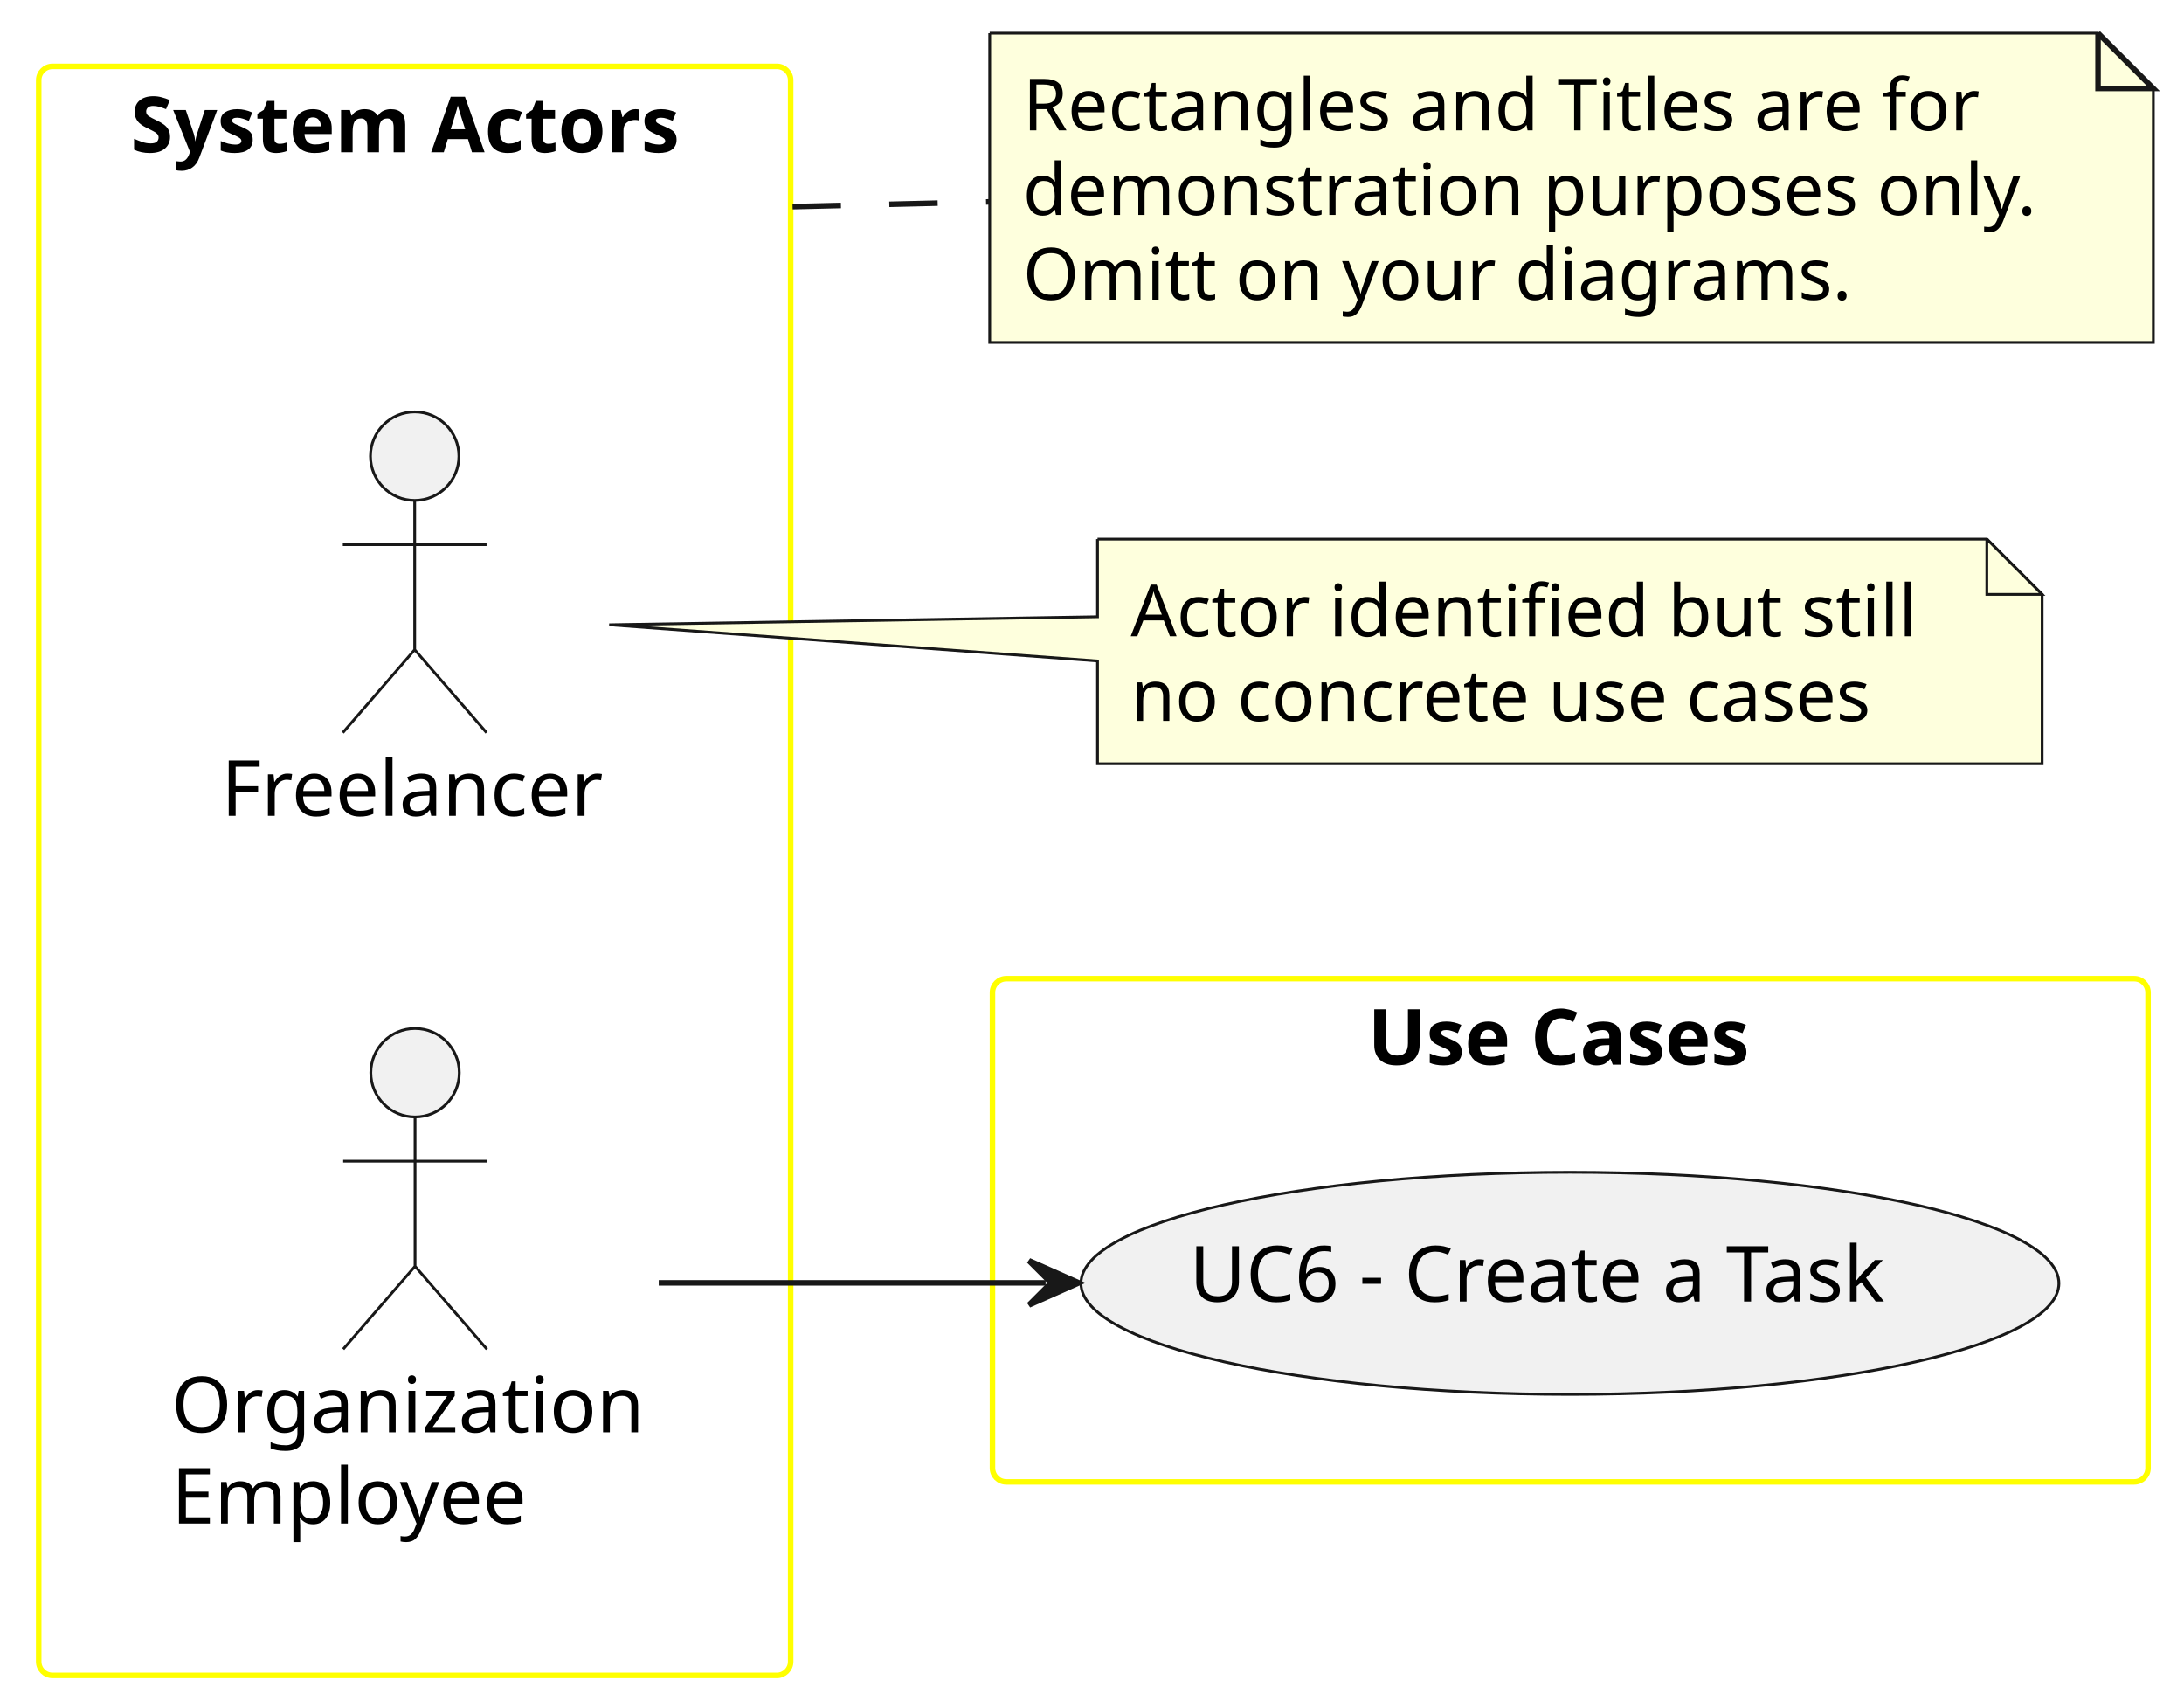
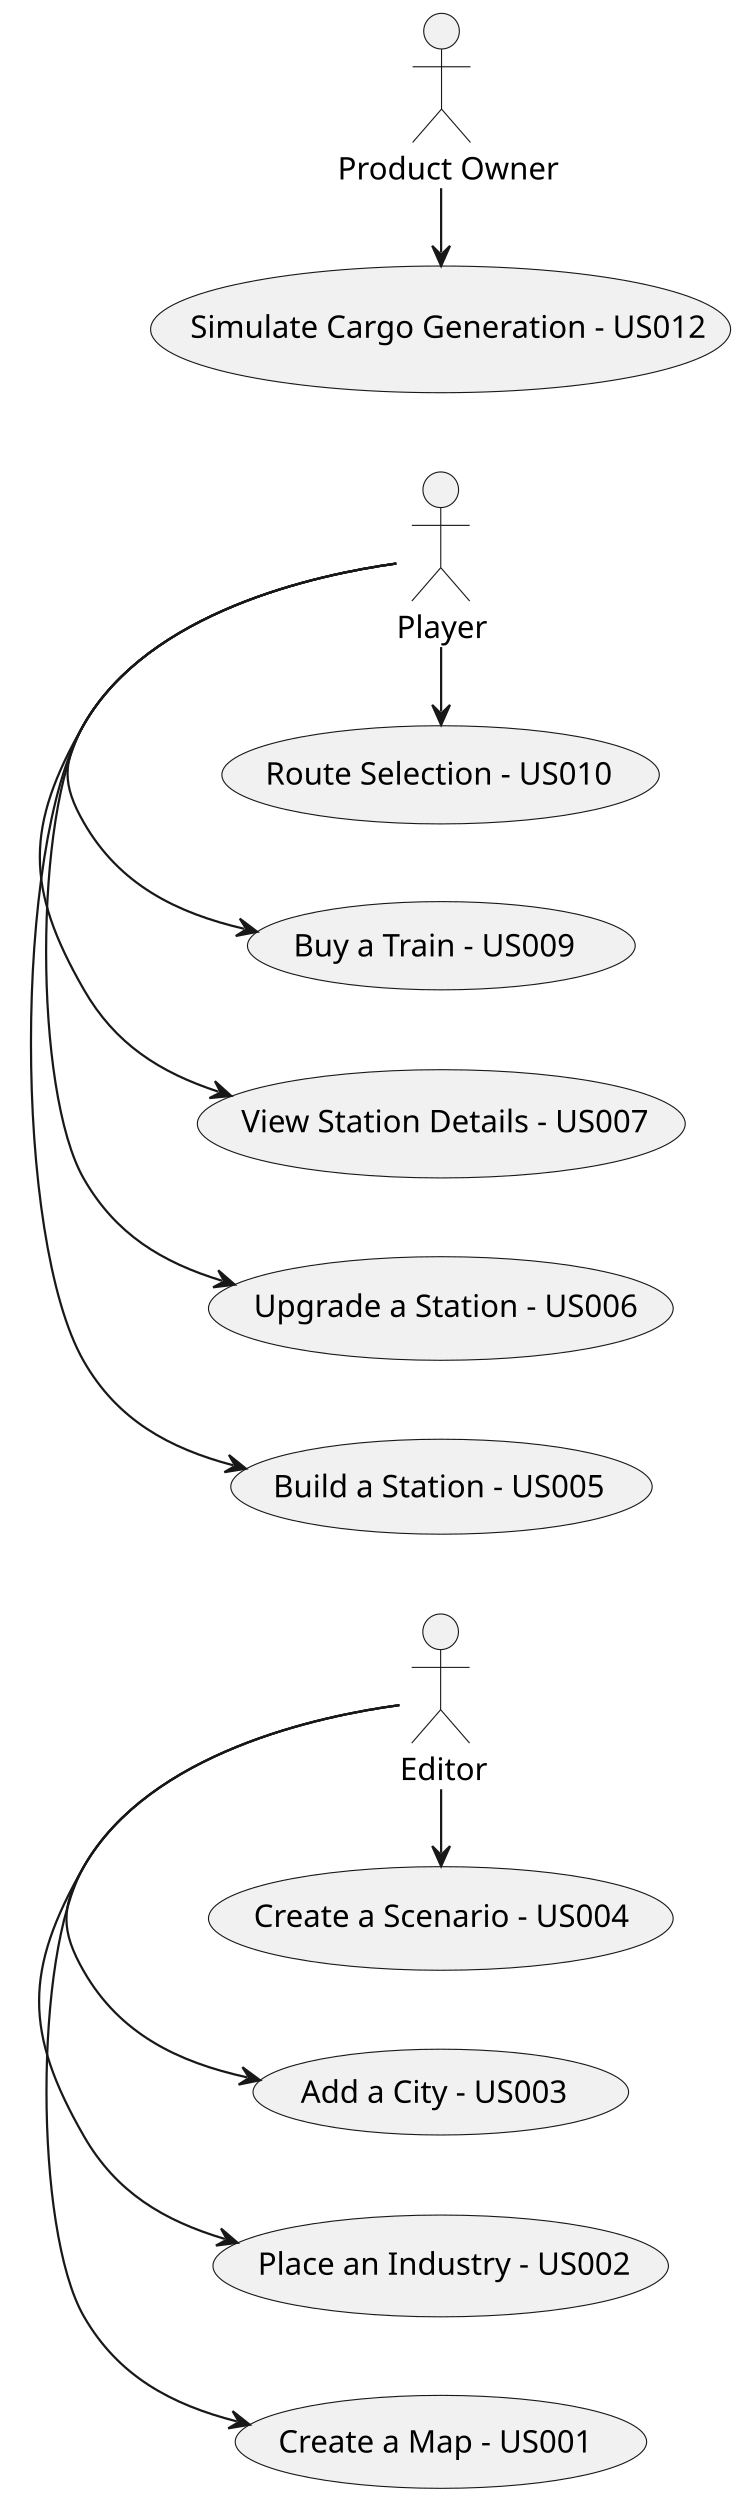
- <svg xmlns="http://www.w3.org/2000/svg" contentStyleType="text/css" height="247.2px" preserveAspectRatio="none" style="width:316px;height:247px;background:#FFFFFF;" version="1.1" viewBox="0 0 316 247" width="316.8px" zoomAndPan="magnify">
+ <svg xmlns="http://www.w3.org/2000/svg" contentStyleType="text/css" height="1123px" preserveAspectRatio="none" style="width:334px;height:1123px;background:#FFFFFF;" version="1.1" viewBox="0 0 334 1123" width="334px" zoomAndPan="magnify">
  <defs />
  <g>
-     <g id="cluster_actors">
-       <rect fill="none" height="232.8" rx="2" ry="2" style="stroke:#FFFF00;stroke-width:0.8;" width="108.8" x="5.6" y="9.6" />
-       <text fill="#000000" font-family="sans-serif" font-size="11.2" font-weight="bold" lengthAdjust="spacing" textLength="82.239" x="18.881" y="22.028">System Actors</text>
+     <g id="elem_Editor">
+       <ellipse cx="197.936" cy="733" fill="#F1F1F1" rx="8" ry="8" style="stroke:#181818;stroke-width:0.5;" />
+       <path d="M197.936,741 L197.936,768 M184.936,749 L210.936,749 M197.936,768 L184.936,783 M197.936,768 L210.936,783 " fill="none" style="stroke:#181818;stroke-width:0.5;" />
+       <text fill="#000000" font-family="sans-serif" font-size="14" lengthAdjust="spacing" textLength="36.572" x="179.65" y="799.607">Editor</text>
    </g>
-     <g id="cluster_usecases">
-       <rect fill="none" height="72.8" rx="2" ry="2" style="stroke:#FFFF00;stroke-width:0.8;" width="167.2" x="143.6" y="141.6" />
-       <text fill="#000000" font-family="sans-serif" font-size="11.2" font-weight="bold" lengthAdjust="spacing" textLength="58.625" x="197.887" y="154.028">Use Cases</text>
+     <g id="elem_Player">
+       <ellipse cx="197.991" cy="220" fill="#F1F1F1" rx="8" ry="8" style="stroke:#181818;stroke-width:0.5;" />
+       <path d="M197.991,228 L197.991,255 M184.991,236 L210.991,236 M197.991,255 L184.991,270 M197.991,255 L210.991,270 " fill="none" style="stroke:#181818;stroke-width:0.5;" />
+       <text fill="#000000" font-family="sans-serif" font-size="14" lengthAdjust="spacing" textLength="39.683" x="178.15" y="286.607">Player</text>
    </g>
-     <g id="elem_Freelancer">
-       <ellipse cx="60" cy="66" fill="#F1F1F1" rx="6.4" ry="6.4" style="stroke:#181818;stroke-width:0.4;" />
-       <path d="M60,72.4 L60,94 M49.6,78.8 L70.4,78.8 M60,94 L49.6,106 M60,94 L70.4,106 " fill="none" style="stroke:#181818;stroke-width:0.4;" />
-       <text fill="#000000" font-family="sans-serif" font-size="11.2" lengthAdjust="spacing" textLength="56" x="32" y="118.028">Freelancer</text>
+     <g id="elem_ProductOwner">
+       <ellipse cx="198.336" cy="14" fill="#F1F1F1" rx="8" ry="8" style="stroke:#181818;stroke-width:0.5;" />
+       <path d="M198.336,22 L198.336,49 M185.336,30 L211.336,30 M198.336,49 L185.336,64 M198.336,49 L211.336,64 " fill="none" style="stroke:#181818;stroke-width:0.5;" />
+       <text fill="#000000" font-family="sans-serif" font-size="14" lengthAdjust="spacing" textLength="93.372" x="151.65" y="80.607">Product Owner</text>
    </g>
-     <g id="elem_Employee">
-       <ellipse cx="60.052" cy="155.2" fill="#F1F1F1" rx="6.4" ry="6.4" style="stroke:#181818;stroke-width:0.4;" />
-       <path d="M60.052,161.6 L60.052,183.2 M49.652,168 L70.452,168 M60.052,183.2 L49.652,195.2 M60.052,183.2 L70.452,195.2 " fill="none" style="stroke:#181818;stroke-width:0.4;" />
-       <text fill="#000000" font-family="sans-serif" font-size="11.2" lengthAdjust="spacing" textLength="70.503" x="24.8" y="207.228">Organization</text>
-       <text fill="#000000" font-family="sans-serif" font-size="11.2" lengthAdjust="spacing" textLength="52.024" x="24.8" y="220.419">Employee</text>
+     <g id="elem_US001">
+       <ellipse cx="198.066" cy="1096.883" fill="#F1F1F1" rx="92.416" ry="20.883" style="stroke:#181818;stroke-width:0.5;" />
+       <text fill="#000000" font-family="sans-serif" font-size="14" lengthAdjust="spacing" textLength="140.068" x="125.032" y="1101.687">Create a Map - US001</text>
    </g>
-     <g id="elem_UC6">
-       <ellipse cx="227.151" cy="185.67" fill="#F1F1F1" rx="70.751" ry="16.07" style="stroke:#181818;stroke-width:0.4;" />
-       <text fill="#000000" font-family="sans-serif" font-size="11.2" lengthAdjust="spacing" textLength="110.141" x="172.081" y="188.303">UC6 - Create a Task</text>
+     <g id="elem_US002">
+       <ellipse cx="197.953" cy="1017.861" fill="#F1F1F1" rx="102.303" ry="22.861" style="stroke:#181818;stroke-width:0.5;" />
+       <text fill="#000000" font-family="sans-serif" font-size="14" lengthAdjust="spacing" textLength="163.42" x="115.797" y="1021.826">Place an Industry - US002</text>
    </g>
-     <g id="elem_GMN5">
-       <path d="M158.8,78 L158.8,89.232 L88.144,90.392 L158.8,95.632 L158.8,110.497 A0,0 0 0 0 158.8,110.497 L295.474,110.497 A0,0 0 0 0 295.474,110.497 L295.474,86 L287.474,78 L158.8,78 A0,0 0 0 0 158.8,78 " fill="#FEFFDD" style="stroke:#181818;stroke-width:0.4;" />
-       <path d="M287.474,78 L287.474,86 L295.474,86 L287.474,78 " fill="#FEFFDD" style="stroke:#181818;stroke-width:0.4;" />
-       <text fill="#000000" font-family="sans-serif" font-size="10.4" lengthAdjust="spacing" textLength="119.874" x="163.6" y="92.055">Actor identified but still</text>
-       <text fill="#000000" font-family="sans-serif" font-size="10.4" lengthAdjust="spacing" textLength="110.962" x="163.6" y="104.303">no concrete use cases</text>
+     <g id="elem_US003">
+       <ellipse cx="198.012" cy="939.772" fill="#F1F1F1" rx="84.362" ry="19.272" style="stroke:#181818;stroke-width:0.5;" />
+       <text fill="#000000" font-family="sans-serif" font-size="14" lengthAdjust="spacing" textLength="119.834" x="135.095" y="944.576">Add a City - US003</text>
    </g>
-     <g id="elem_GMN11">
-       <path d="M143.2,4.8 L143.2,49.545 L311.562,49.545 L311.562,12.8 L303.562,4.8 L143.2,4.8 " fill="#FEFFDD" style="stroke:#181818;stroke-width:0.4;" />
-       <path d="M303.562,4.8 L303.562,12.8 L311.562,12.8 L303.562,4.8 " fill="#FEFFDD" style="stroke:#181818;stroke-width:0.8;" />
-       <text fill="#000000" font-family="sans-serif" font-size="10.4" lengthAdjust="spacing" textLength="144.112" x="148" y="18.855">Rectangles and Titles are for</text>
-       <text fill="#000000" font-family="sans-serif" font-size="10.4" lengthAdjust="spacing" textLength="151.562" x="148" y="31.103">demonstration purposes only.</text>
-       <text fill="#000000" font-family="sans-serif" font-size="10.4" lengthAdjust="spacing" textLength="123.901" x="148" y="43.352">Omitt on your diagrams.</text>
+     <g id="elem_US004">
+       <ellipse cx="198.016" cy="861.773" fill="#F1F1F1" rx="104.366" ry="23.273" style="stroke:#181818;stroke-width:0.5;" />
+       <text fill="#000000" font-family="sans-serif" font-size="14" lengthAdjust="spacing" textLength="168.089" x="113.972" y="865.57">Create a Scenario - US004</text>
    </g>
-     <g id="link_Employee_UC6">
-       <path d="M95.312,185.6 C112.944,185.6 130.264,185.6 151.288,185.6 " fill="none" id="Employee-to-UC6" style="stroke:#181818;stroke-width:0.8;" />
-       <polygon fill="#181818" points="156.088,185.6,148.888,182.4,152.088,185.6,148.888,188.8,156.088,185.6" style="stroke:#181818;stroke-width:0.8;" />
+     <g id="elem_US005">
+       <ellipse cx="198.311" cy="667.832" fill="#F1F1F1" rx="94.661" ry="21.332" style="stroke:#181818;stroke-width:0.5;" />
+       <text fill="#000000" font-family="sans-serif" font-size="14" lengthAdjust="spacing" textLength="145.53" x="122.732" y="672.581">Build a Station - US005</text>
    </g>
-     <g id="link_actors_GMN11">
-       <path d="M114.676,29.897 C114.971,29.89 115.266,29.883 115.561,29.876 C116.153,29.862 116.746,29.847 117.342,29.833 C118.533,29.804 119.732,29.775 120.938,29.746 C123.35,29.687 125.79,29.628 128.249,29.569 C133.166,29.45 138.158,29.329 143.152,29.208 " fill="none" id="actors-GMN11" style="stroke:#181818;stroke-width:0.8;stroke-dasharray:7.0,7.0;" />
+     <g id="elem_US006">
+       <ellipse cx="198.023" cy="587.774" fill="#F1F1F1" rx="104.373" ry="23.274" style="stroke:#181818;stroke-width:0.5;" />
+       <text fill="#000000" font-family="sans-serif" font-size="14" lengthAdjust="spacing" textLength="168.102" x="113.971" y="591.571">Upgrade a Station - US006</text>
+     </g>
+     <g id="elem_US007">
+       <ellipse cx="198.23" cy="504.816" fill="#F1F1F1" rx="109.58" ry="24.316" style="stroke:#181818;stroke-width:0.5;" />
+       <text fill="#000000" font-family="sans-serif" font-size="14" lengthAdjust="spacing" textLength="179.751" x="108.354" y="508.613">View Station Details - US007</text>
+     </g>
+     <g id="elem_US009">
+       <ellipse cx="198.248" cy="424.82" fill="#F1F1F1" rx="87.098" ry="19.82" style="stroke:#181818;stroke-width:0.5;" />
+       <text fill="#000000" font-family="sans-serif" font-size="14" lengthAdjust="spacing" textLength="126.834" x="131.831" y="429.623">Buy a Train - US009</text>
+     </g>
+     <g id="elem_US010">
+       <ellipse cx="197.911" cy="348.052" fill="#F1F1F1" rx="98.261" ry="22.052" style="stroke:#181818;stroke-width:0.5;" />
+       <text fill="#000000" font-family="sans-serif" font-size="14" lengthAdjust="spacing" textLength="154.089" x="119.234" y="352.432">Route Selection - US010</text>
+     </g>
+     <g id="elem_US012">
+       <ellipse cx="197.917" cy="147.953" fill="#F1F1F1" rx="130.268" ry="28.453" style="stroke:#181818;stroke-width:0.5;" />
+       <text fill="#000000" font-family="sans-serif" font-size="14" lengthAdjust="spacing" textLength="224.895" x="85.47" y="151.75">Simulate Cargo Generation - US012</text>
+     </g>
+     <g id="link_Editor_US001">
+       <path d="M179.42,765.94 C143.8,770.77 67.26,786.95 37.65,838.5 C15.29,877.43 15.29,1001.57 37.65,1040.5 C53.03,1067.27 76.777,1080.112 106.387,1087.692 " fill="none" id="Editor-to-US001" style="stroke:#181818;stroke-width:1.0;" />
+       <polygon fill="#181818" points="112.2,1089.18,104.473,1083.073,107.356,1087.94,102.489,1090.823,112.2,1089.18" style="stroke:#181818;stroke-width:1.0;" />
+     </g>
+     <g id="link_Editor_US002">
+       <path d="M179.42,765.94 C143.8,770.77 67.26,786.95 37.65,838.5 C10.87,885.13 10.87,912.87 37.65,959.5 C52.13,984.7 73.291,997.462 101.001,1005.742 " fill="none" id="Editor-to-US002" style="stroke:#181818;stroke-width:1.0;" />
+       <polygon fill="#181818" points="106.75,1007.46,99.272,1001.051,101.959,1006.029,96.981,1008.716,106.75,1007.46" style="stroke:#181818;stroke-width:1.0;" />
+     </g>
+     <g id="link_Editor_US003">
+       <path d="M179.42,765.94 C143.8,770.77 67.26,786.95 37.65,838.5 C27.25,856.61 27.25,867.39 37.65,885.5 C53.77,913.57 79.81,926.291 110.96,933.141 " fill="none" id="Editor-to-US003" style="stroke:#181818;stroke-width:1.0;" />
+       <polygon fill="#181818" points="116.82,934.43,108.889,928.59,111.937,933.356,107.171,936.404,116.82,934.43" style="stroke:#181818;stroke-width:1.0;" />
+     </g>
+     <g id="link_Editor_US004">
+       <path d="M198.15,803.74 C198.15,815.25 198.15,820.76 198.15,832.27 " fill="none" id="Editor-to-US004" style="stroke:#181818;stroke-width:1.0;" />
+       <polygon fill="#181818" points="198.15,838.27,202.15,829.27,198.15,833.27,194.15,829.27,198.15,838.27" style="stroke:#181818;stroke-width:1.0;" />
+     </g>
+     <g id="link_Player_US005">
+       <path d="M178.02,253.13 C141.83,258.19 66.87,274.62 37.65,325.5 C6,380.61 6,556.39 37.65,611.5 C52.73,637.76 75.671,650.502 104.701,658.202 " fill="none" id="Player-to-US005" style="stroke:#181818;stroke-width:1.0;" />
+       <polygon fill="#181818" points="110.5,659.74,102.826,653.566,105.667,658.458,100.775,661.299,110.5,659.74" style="stroke:#181818;stroke-width:1.0;" />
+     </g>
+     <g id="link_Player_US006">
+       <path d="M178.02,253.13 C141.83,258.19 66.87,274.62 37.65,325.5 C15.07,364.81 15.07,490.19 37.65,529.5 C51.91,554.32 72.482,566.987 99.742,575.317 " fill="none" id="Player-to-US006" style="stroke:#181818;stroke-width:1.0;" />
+       <polygon fill="#181818" points="105.48,577.07,98.042,570.615,100.698,575.609,95.704,578.265,105.48,577.07" style="stroke:#181818;stroke-width:1.0;" />
+     </g>
+     <g id="link_Player_US007">
+       <path d="M178.02,253.13 C141.83,258.19 66.87,274.62 37.65,325.5 C11.31,371.36 11.31,398.64 37.65,444.5 C51.67,468.9 71.51,481.658 98.15,490.408 " fill="none" id="Player-to-US007" style="stroke:#181818;stroke-width:1.0;" />
+       <polygon fill="#181818" points="103.85,492.28,96.548,485.671,99.1,490.72,94.051,493.272,103.85,492.28" style="stroke:#181818;stroke-width:1.0;" />
+     </g>
+     <g id="link_Player_US009">
+       <path d="M178.02,253.13 C141.83,258.19 66.87,274.62 37.65,325.5 C27.91,342.46 27.91,352.54 37.65,369.5 C53.58,397.24 78.996,410.07 109.726,417.22 " fill="none" id="Player-to-US009" style="stroke:#181818;stroke-width:1.0;" />
+       <polygon fill="#181818" points="115.57,418.58,107.711,412.644,110.7,417.447,105.898,420.436,115.57,418.58" style="stroke:#181818;stroke-width:1.0;" />
+     </g>
+     <g id="link_Player_US010">
+       <path d="M198.15,290.65 C198.15,302.32 198.15,307.98 198.15,319.64 " fill="none" id="Player-to-US010" style="stroke:#181818;stroke-width:1.0;" />
+       <polygon fill="#181818" points="198.15,325.64,202.15,316.64,198.15,320.64,194.15,316.64,198.15,325.64" style="stroke:#181818;stroke-width:1.0;" />
+     </g>
+     <g id="link_ProductOwner_US012">
+       <path d="M198.15,84.54 C198.15,96.17 198.15,101.8 198.15,113.43 " fill="none" id="ProductOwner-to-US012" style="stroke:#181818;stroke-width:1.0;" />
+       <polygon fill="#181818" points="198.15,119.43,202.15,110.43,198.15,114.43,194.15,110.43,198.15,119.43" style="stroke:#181818;stroke-width:1.0;" />
    </g>
  </g>
</svg>
